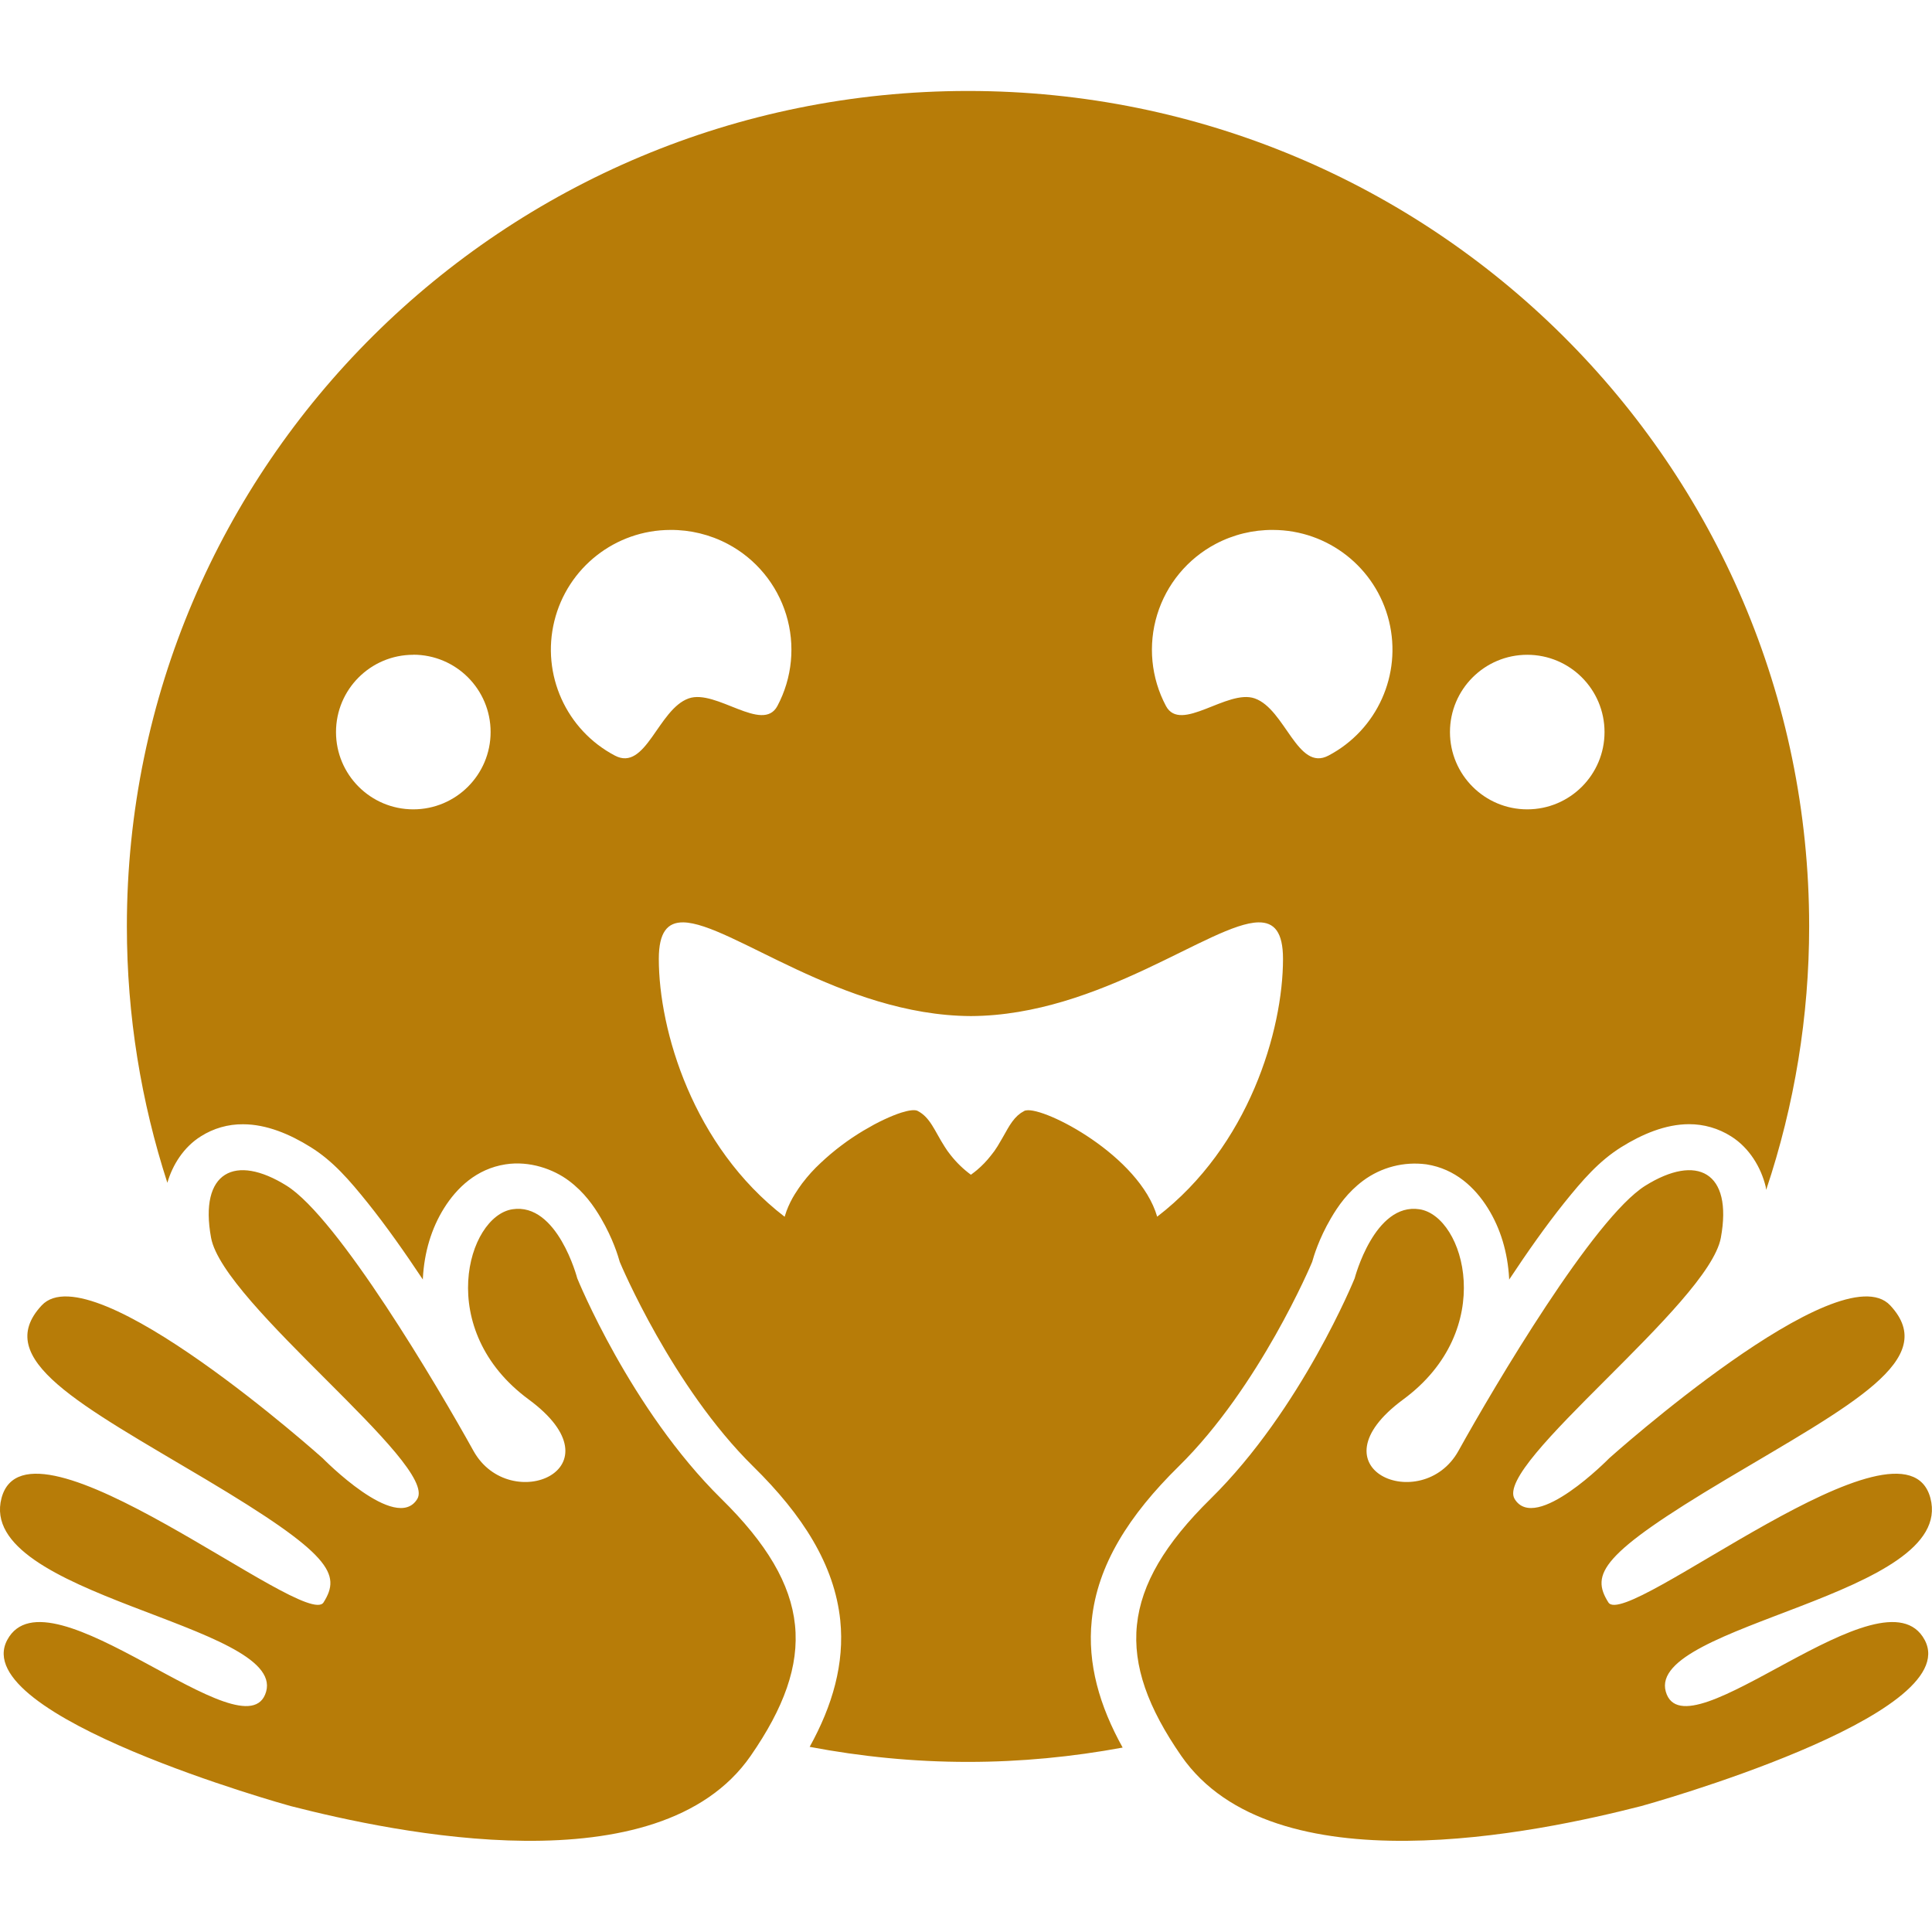
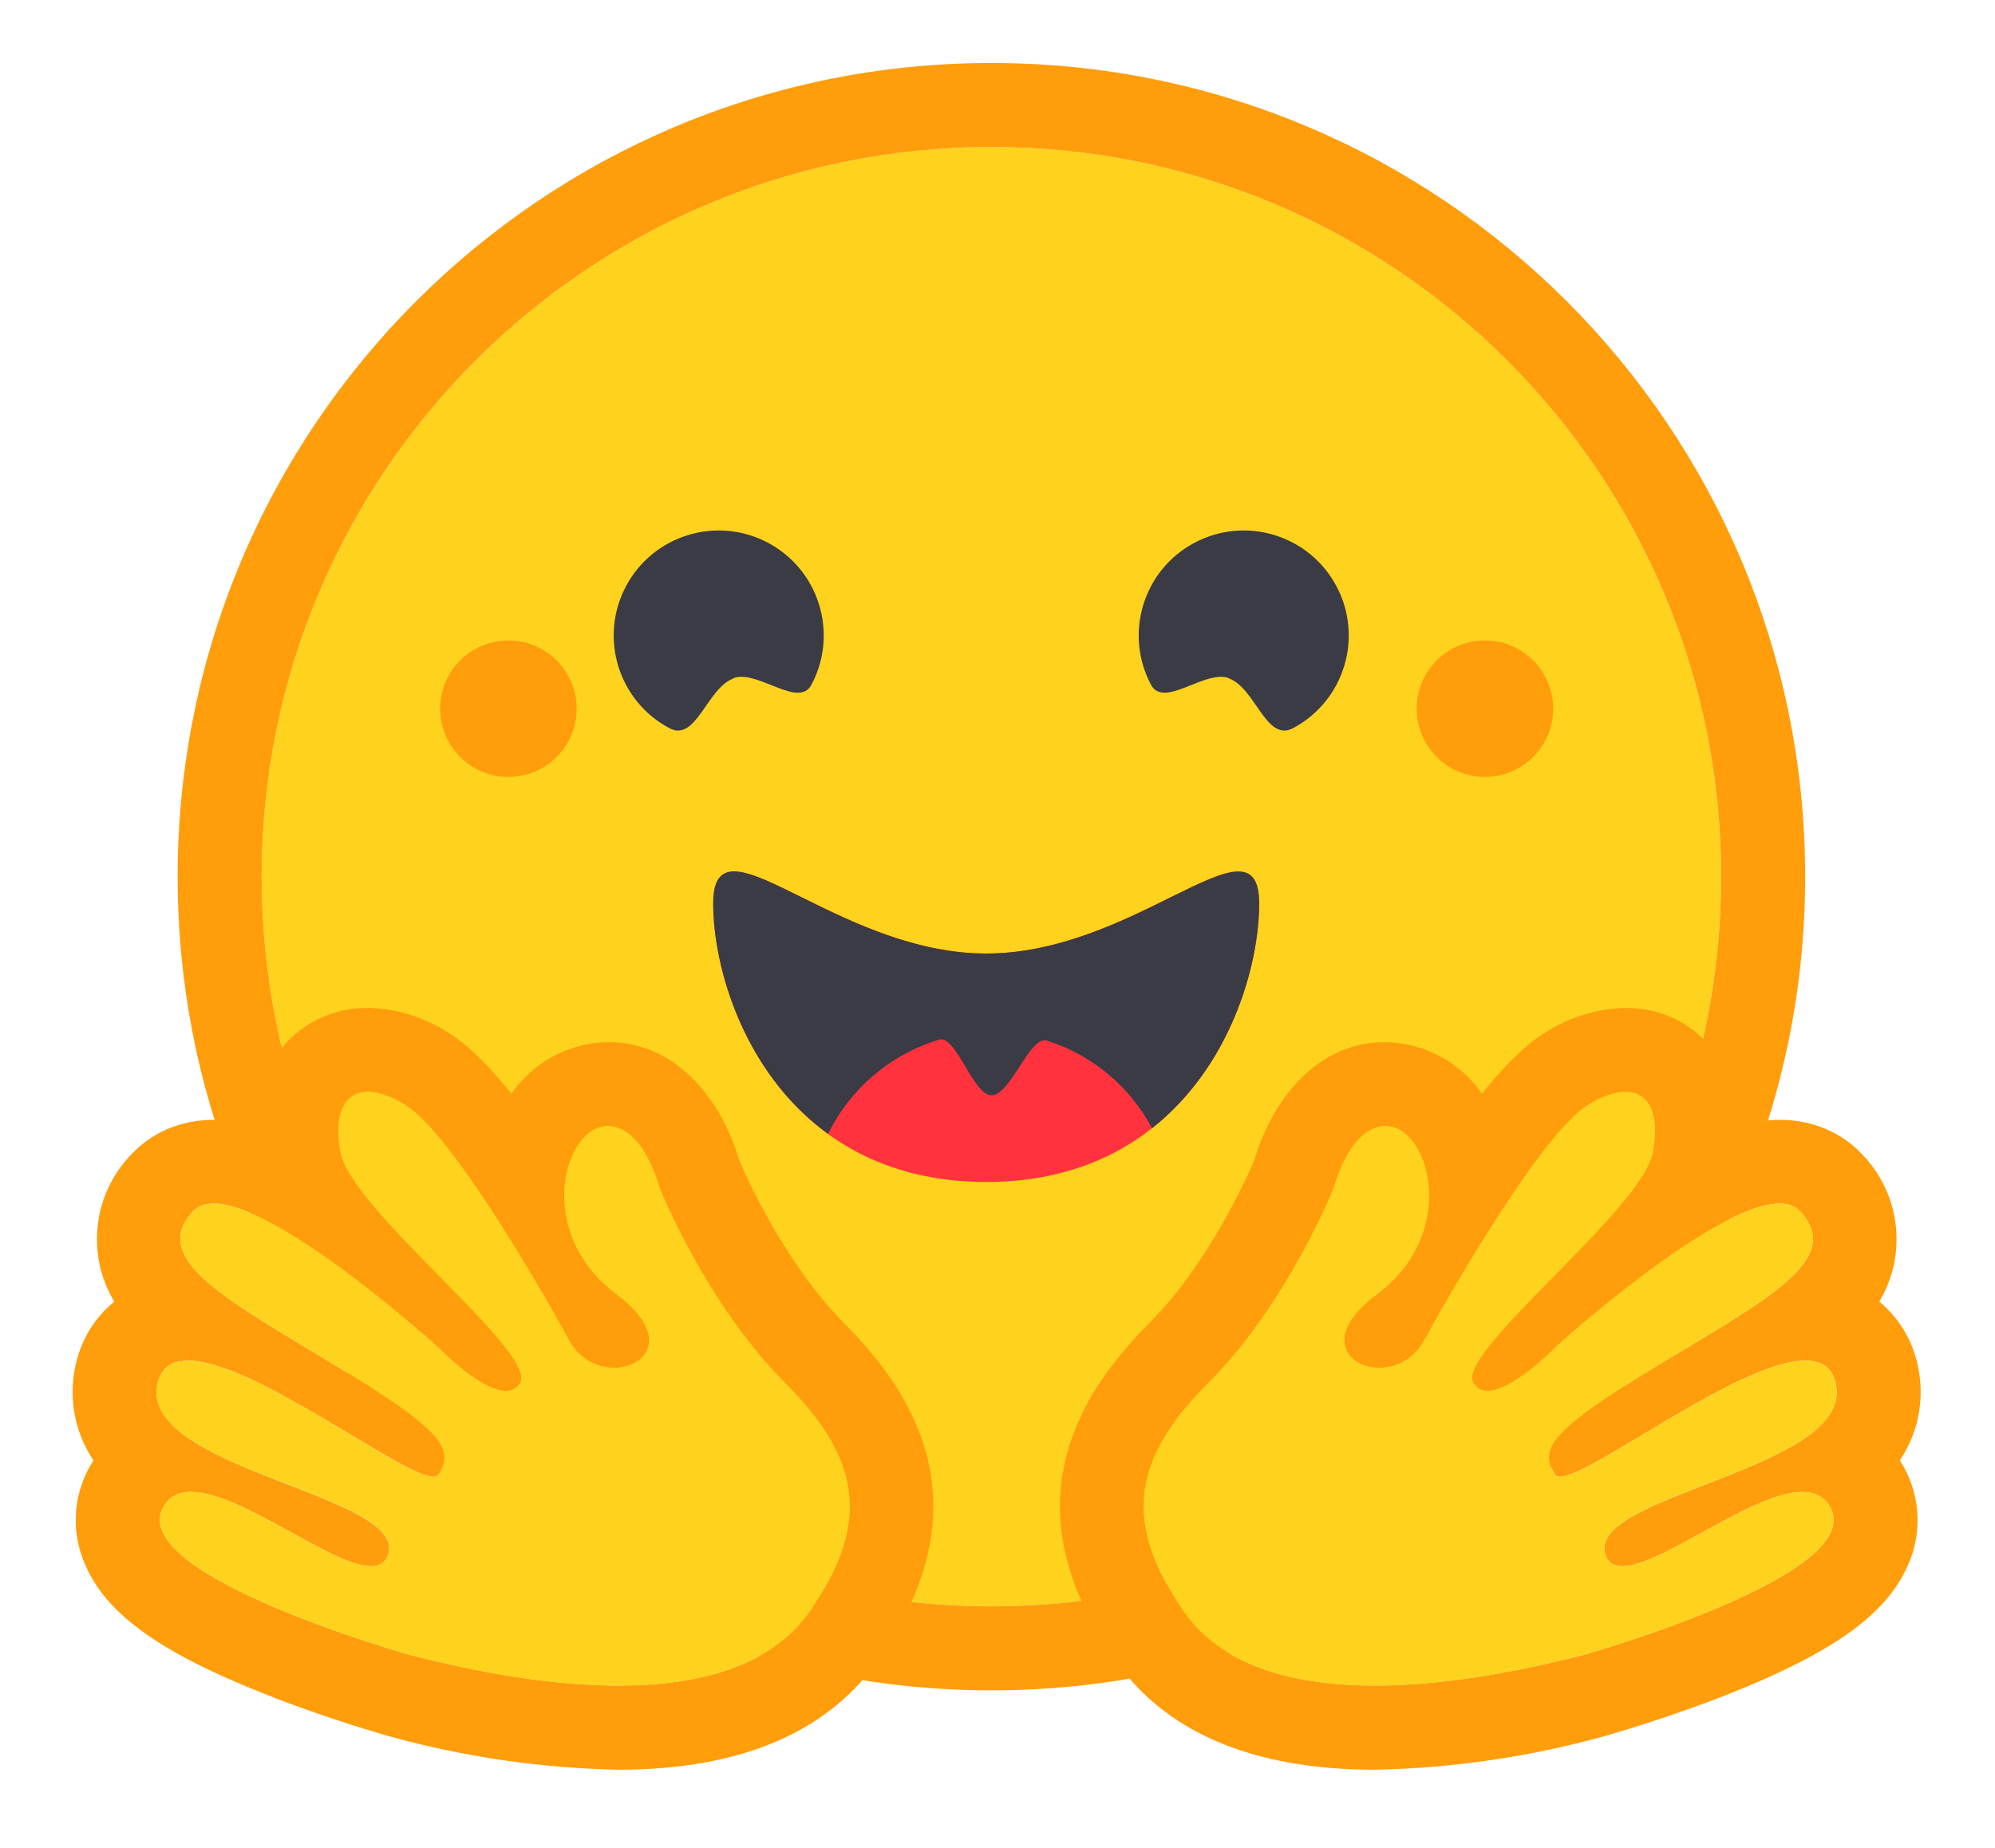
- <svg xmlns="http://www.w3.org/2000/svg" fill="#b77c08" role="img" viewBox="0 0 24 24">
-   <path d="M12.025 1.13c-5.77 0-10.449 4.647-10.449 10.378 0 1.112.178 2.181.503 3.185.064-.222.203-.444.416-.577a.96.96 0 0 1 .524-.15c.293 0 .584.124.84.284.278.173.48.408.71.694.226.282.458.611.684.951v-.014c.017-.324.106-.622.264-.874s.403-.487.762-.543c.3-.047.596.06.787.203s.31.313.4.467c.15.257.212.468.233.542.01.026.653 1.552 1.657 2.54.616.605 1.01 1.223 1.082 1.912.055.537-.096 1.059-.38 1.572.637.121 1.294.187 1.967.187.657 0 1.298-.063 1.921-.178-.287-.517-.44-1.041-.384-1.581.07-.69.465-1.307 1.081-1.913 1.004-.987 1.647-2.513 1.657-2.539.021-.074.083-.285.233-.542.09-.154.208-.323.4-.467a1.08 1.08 0 0 1 .787-.203c.359.056.604.29.762.543s.247.55.265.874v.015c.225-.34.457-.67.683-.952.23-.286.432-.52.71-.694.257-.16.547-.284.84-.285a.97.97 0 0 1 .524.151c.228.143.373.388.43.625l.006.04a10.3 10.3 0 0 0 .534-3.273c0-5.731-4.678-10.378-10.449-10.378M8.327 6.583a1.5 1.5 0 0 1 .713.174 1.487 1.487 0 0 1 .617 2.013c-.183.343-.762-.214-1.102-.094-.38.134-.532.914-.917.71a1.487 1.487 0 0 1 .69-2.803m7.486 0a1.487 1.487 0 0 1 .689 2.803c-.385.204-.536-.576-.916-.71-.34-.12-.92.437-1.103.094a1.487 1.487 0 0 1 .617-2.013 1.5 1.5 0 0 1 .713-.174m-10.68 1.55a.96.96 0 1 1 0 1.921.96.96 0 0 1 0-1.92m13.838 0a.96.96 0 1 1 0 1.92.96.96 0 0 1 0-1.92M8.489 11.458c.588.01 1.965 1.157 3.572 1.164 1.607-.007 2.984-1.155 3.572-1.164.196-.003.305.12.305.454 0 .886-.424 2.328-1.563 3.202-.22-.756-1.396-1.366-1.63-1.32q-.011.001-.02.006l-.044.026-.01.008-.03.024q-.018.017-.035.036l-.032.04a1 1 0 0 0-.058.09l-.014.025q-.049.088-.11.19a1 1 0 0 1-.083.116 1.2 1.2 0 0 1-.173.18q-.035.029-.075.058a1.3 1.3 0 0 1-.251-.243 1 1 0 0 1-.076-.107c-.124-.193-.177-.363-.337-.444-.034-.016-.104-.008-.2.022q-.094.03-.216.087-.06.028-.125.063l-.13.074q-.067.04-.136.086a3 3 0 0 0-.135.096 3 3 0 0 0-.26.219 2 2 0 0 0-.12.121 2 2 0 0 0-.106.128l-.002.002a2 2 0 0 0-.09.132l-.001.001a1.2 1.2 0 0 0-.105.212q-.013.036-.024.073c-1.139-.875-1.563-2.317-1.563-3.203 0-.334.109-.457.305-.454m.836 10.354c.824-1.19.766-2.082-.365-3.194-1.13-1.112-1.789-2.738-1.789-2.738s-.246-.945-.806-.858-.97 1.499.202 2.362c1.173.864-.233 1.45-.685.64-.45-.812-1.683-2.896-2.322-3.295s-1.089-.175-.938.647 2.822 2.813 2.562 3.244-1.176-.506-1.176-.506-2.866-2.567-3.49-1.898.473 1.23 2.037 2.16c1.564.932 1.686 1.178 1.464 1.53s-3.675-2.511-4-1.297c-.323 1.214 3.524 1.567 3.287 2.405-.238.839-2.71-1.587-3.216-.642-.506.946 3.49 2.056 3.522 2.064 1.29.33 4.568 1.028 5.713-.624m5.349 0c-.824-1.19-.766-2.082.365-3.194 1.13-1.112 1.789-2.738 1.789-2.738s.246-.945.806-.858.97 1.499-.202 2.362c-1.173.864.233 1.45.685.64.451-.812 1.683-2.896 2.322-3.295s1.089-.175.938.647-2.822 2.813-2.562 3.244 1.176-.506 1.176-.506 2.866-2.567 3.49-1.898-.473 1.23-2.037 2.16c-1.564.932-1.686 1.178-1.464 1.53s3.675-2.511 4-1.297c.323 1.214-3.524 1.567-3.287 2.405.238.839 2.71-1.587 3.216-.642.506.946-3.49 2.056-3.522 2.064-1.29.33-4.568 1.028-5.713-.624" />
+ <svg xmlns="http://www.w3.org/2000/svg" width="95" height="88" fill="none">
+   <path fill="#FFD21E" d="M47.21 76.5a34.75 34.75 0 1 0 0-69.5 34.75 34.75 0 0 0 0 69.5Z" />
+   <path fill="#FF9D0B" d="M81.96 41.75a34.75 34.75 0 1 0-69.5 0 34.75 34.75 0 0 0 69.5 0Zm-73.5 0a38.75 38.75 0 1 1 77.5 0 38.75 38.75 0 0 1-77.5 0Z" />
+   <path fill="#3A3B45" d="M58.5 32.3c1.28.44 1.78 3.06 3.07 2.38a5 5 0 1 0-6.76-2.07c.61 1.15 2.55-.72 3.7-.32ZM34.95 32.3c-1.28.44-1.79 3.06-3.07 2.38a5 5 0 1 1 6.76-2.07c-.61 1.15-2.56-.72-3.7-.32Z" />
+   <path fill="#FF323D" d="M46.96 56.29c9.83 0 13-8.76 13-13.26 0-2.34-1.57-1.6-4.09-.36-2.33 1.15-5.46 2.74-8.9 2.74-7.19 0-13-6.88-13-2.38s3.16 13.26 13 13.26Z" />
+   <path fill="#3A3B45" fill-rule="evenodd" d="M39.43 54a8.7 8.7 0 0 1 5.3-4.49c.4-.12.81.57 1.24 1.28.4.68.82 1.37 1.24 1.37.45 0 .9-.68 1.33-1.35.45-.7.89-1.38 1.32-1.25a8.61 8.61 0 0 1 5 4.17c3.73-2.94 5.1-7.74 5.1-10.7 0-2.34-1.57-1.6-4.09-.36l-.14.07c-2.31 1.15-5.39 2.67-8.77 2.67s-6.45-1.52-8.77-2.67c-2.6-1.29-4.23-2.1-4.23.29 0 3.05 1.46 8.06 5.47 10.97Z" clip-rule="evenodd" />
+   <path fill="#FF9D0B" d="M70.71 37a3.25 3.25 0 1 0 0-6.5 3.25 3.25 0 0 0 0 6.5ZM24.21 37a3.25 3.25 0 1 0 0-6.5 3.25 3.25 0 0 0 0 6.5ZM17.52 48c-1.62 0-3.06.66-4.07 1.87a5.97 5.97 0 0 0-1.33 3.76 7.1 7.1 0 0 0-1.94-.3c-1.55 0-2.95.59-3.94 1.66a5.8 5.8 0 0 0-.8 7 5.3 5.3 0 0 0-1.79 2.82c-.24.9-.48 2.8.8 4.74a5.22 5.22 0 0 0-.37 5.02c1.02 2.32 3.57 4.14 8.52 6.1 3.07 1.22 5.89 2 5.91 2.01a44.33 44.33 0 0 0 10.93 1.6c5.86 0 10.05-1.8 12.46-5.34 3.88-5.69 3.33-10.9-1.7-15.92-2.77-2.78-4.62-6.87-5-7.77-.78-2.66-2.84-5.62-6.25-5.62a5.7 5.7 0 0 0-4.6 2.46c-1-1.26-1.98-2.25-2.86-2.82A7.4 7.4 0 0 0 17.52 48Zm0 4c.51 0 1.14.22 1.82.65 2.14 1.36 6.25 8.43 7.76 11.18.5.92 1.37 1.31 2.14 1.31 1.55 0 2.75-1.53.15-3.48-3.92-2.93-2.55-7.72-.68-8.01.08-.02.17-.02.24-.02 1.7 0 2.45 2.93 2.45 2.93s2.2 5.52 5.98 9.3c3.77 3.77 3.97 6.8 1.22 10.83-1.88 2.75-5.47 3.58-9.16 3.58-3.81 0-7.73-.9-9.92-1.46-.11-.03-13.45-3.8-11.76-7 .28-.54.75-.76 1.34-.76 2.38 0 6.7 3.54 8.57 3.54.41 0 .7-.17.83-.6.79-2.85-12.06-4.05-10.98-8.17.2-.73.71-1.02 1.44-1.02 3.14 0 10.2 5.53 11.68 5.53.11 0 .2-.03.24-.1.74-1.2.33-2.04-4.9-5.2-5.21-3.16-8.88-5.06-6.8-7.33.24-.26.58-.38 1-.38 3.17 0 10.66 6.82 10.66 6.82s2.02 2.1 3.25 2.1c.28 0 .52-.1.68-.38.86-1.46-8.06-8.22-8.56-11.01-.34-1.9.24-2.85 1.31-2.85Z" />
+   <path fill="#FFD21E" d="M38.6 76.69c2.75-4.04 2.55-7.07-1.22-10.84-3.78-3.77-5.98-9.3-5.98-9.3s-.82-3.2-2.69-2.9c-1.87.3-3.24 5.08.68 8.01 3.91 2.93-.78 4.92-2.29 2.17-1.5-2.75-5.62-9.82-7.76-11.18-2.13-1.35-3.63-.6-3.13 2.2.5 2.79 9.43 9.55 8.56 11-.87 1.47-3.93-1.71-3.93-1.71s-9.57-8.71-11.66-6.44c-2.08 2.27 1.59 4.17 6.8 7.33 5.23 3.16 5.64 4 4.9 5.2-.75 1.2-12.28-8.53-13.36-4.4-1.08 4.11 11.77 5.3 10.98 8.15-.8 2.85-9.06-5.38-10.74-2.18-1.7 3.21 11.65 6.98 11.76 7.01 4.3 1.12 15.25 3.49 19.08-2.12Z" />
+   <path fill="#FF9D0B" d="M77.4 48c1.62 0 3.07.66 4.07 1.87a5.97 5.97 0 0 1 1.33 3.76 7.1 7.1 0 0 1 1.95-.3c1.55 0 2.95.59 3.94 1.66a5.8 5.8 0 0 1 .8 7 5.3 5.3 0 0 1 1.78 2.82c.24.9.48 2.8-.8 4.74a5.22 5.22 0 0 1 .37 5.02c-1.02 2.32-3.57 4.14-8.51 6.1-3.08 1.22-5.9 2-5.92 2.01a44.33 44.33 0 0 1-10.93 1.6c-5.86 0-10.05-1.8-12.46-5.34-3.88-5.69-3.33-10.9 1.7-15.92 2.78-2.78 4.63-6.87 5.01-7.77.78-2.66 2.83-5.62 6.24-5.62a5.7 5.7 0 0 1 4.6 2.46c1-1.26 1.98-2.25 2.87-2.82A7.4 7.4 0 0 1 77.4 48Zm0 4c-.51 0-1.13.22-1.82.65-2.13 1.36-6.25 8.43-7.76 11.18a2.43 2.43 0 0 1-2.14 1.31c-1.54 0-2.75-1.53-.14-3.48 3.91-2.93 2.54-7.72.67-8.01a1.54 1.54 0 0 0-.24-.02c-1.7 0-2.45 2.93-2.45 2.93s-2.2 5.52-5.97 9.3c-3.78 3.77-3.98 6.8-1.22 10.83 1.87 2.75 5.47 3.58 9.15 3.58 3.82 0 7.73-.9 9.93-1.46.1-.03 13.45-3.8 11.76-7-.29-.54-.75-.76-1.34-.76-2.38 0-6.71 3.54-8.57 3.54-.42 0-.71-.17-.83-.6-.8-2.85 12.05-4.05 10.97-8.17-.19-.73-.7-1.02-1.44-1.02-3.14 0-10.2 5.53-11.68 5.53-.1 0-.19-.03-.23-.1-.74-1.2-.34-2.04 4.88-5.2 5.23-3.16 8.9-5.06 6.8-7.33-.23-.26-.57-.38-.98-.38-3.18 0-10.67 6.82-10.67 6.82s-2.02 2.1-3.24 2.1a.74.74 0 0 1-.68-.38c-.87-1.46 8.05-8.22 8.55-11.01.34-1.9-.24-2.85-1.31-2.85Z" />
+   <path fill="#FFD21E" d="M56.33 76.69c-2.75-4.04-2.56-7.07 1.22-10.84 3.77-3.77 5.97-9.3 5.97-9.3s.82-3.2 2.7-2.9c1.86.3 3.23 5.08-.68 8.01-3.92 2.93.78 4.92 2.28 2.17 1.51-2.75 5.63-9.82 7.76-11.18 2.13-1.35 3.64-.6 3.13 2.2-.5 2.79-9.42 9.55-8.55 11 .86 1.47 3.92-1.71 3.92-1.71s9.58-8.71 11.66-6.44c2.08 2.27-1.58 4.17-6.8 7.33-5.23 3.16-5.63 4-4.9 5.2.75 1.2 12.28-8.53 13.36-4.4 1.08 4.11-11.76 5.3-10.97 8.15.8 2.85 9.05-5.38 10.74-2.18 1.69 3.21-11.65 6.98-11.76 7.01-4.31 1.12-15.26 3.49-19.08-2.12Z" />
</svg>
